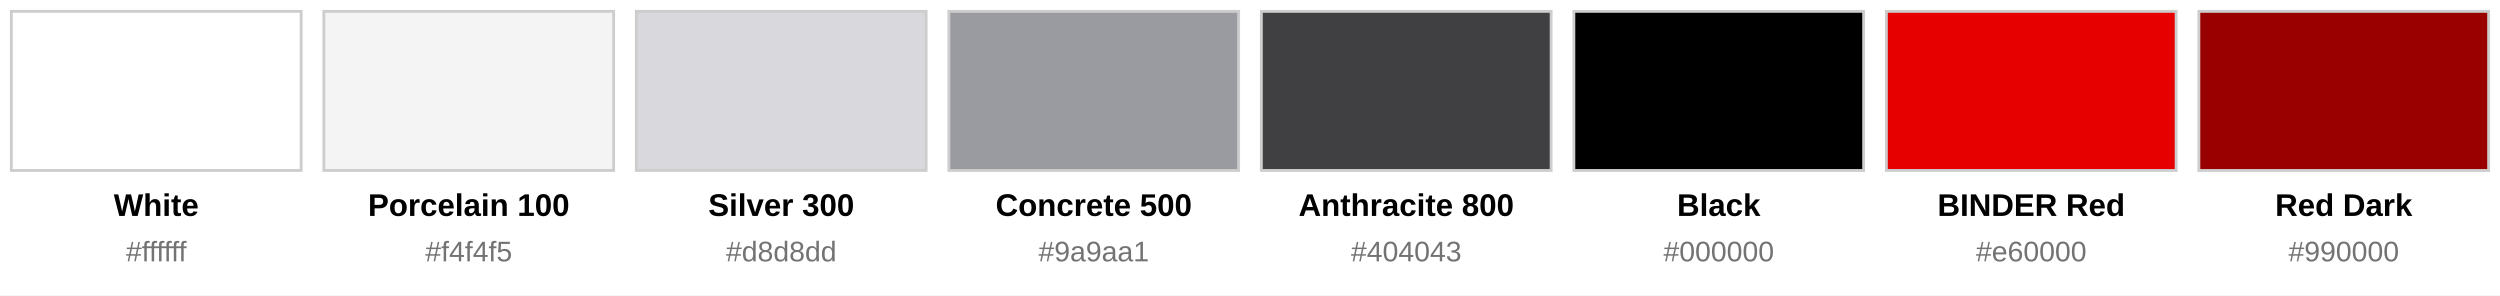
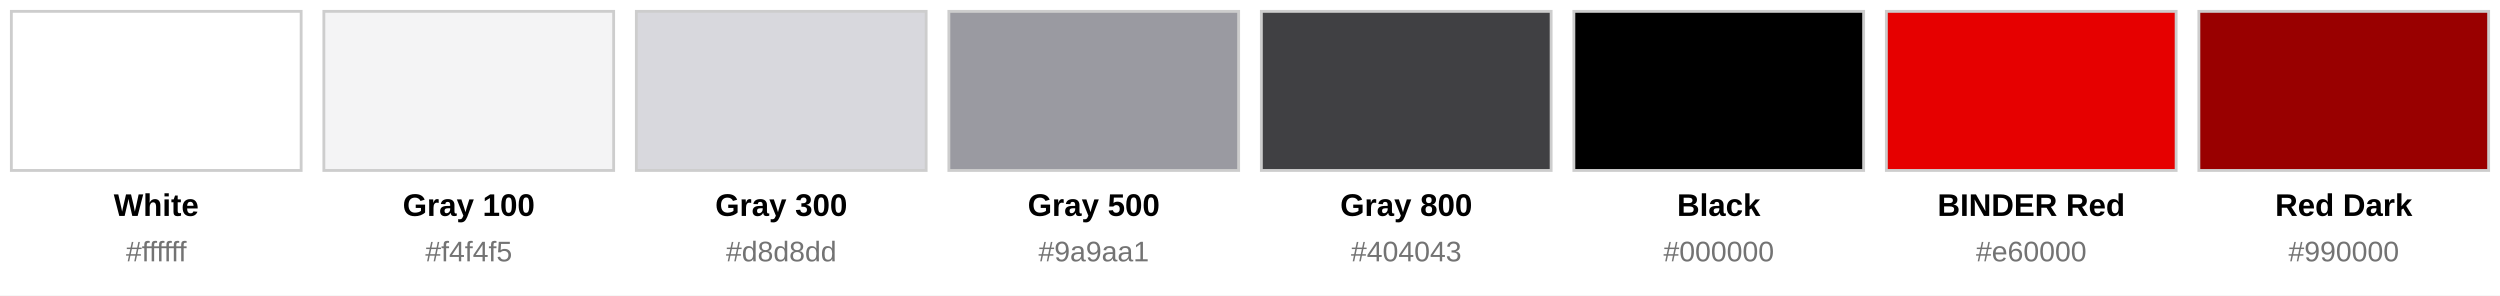
<svg xmlns="http://www.w3.org/2000/svg" width="880" height="104" viewBox="0 0 880 104" role="img">
  <rect width="880" height="104" fill="#ffffff" />
  <rect x="4" y="4" width="102" height="56" fill="#ffffff" stroke="#cdcdcd" stroke-width="1" />
  <text x="55" y="76" text-anchor="middle" font-family="Arial,Helvetica,sans-serif" font-size="11" font-weight="bold" fill="#000000">White</text>
  <text x="55" y="92" text-anchor="middle" font-family="Arial,Helvetica,sans-serif" font-size="10" fill="#737373">#ffffff</text>
  <rect x="114" y="4" width="102" height="56" fill="#f4f4f5" stroke="#cdcdcd" stroke-width="1" />
-   <text x="165" y="76" text-anchor="middle" font-family="Arial,Helvetica,sans-serif" font-size="11" font-weight="bold" fill="#000000">Porcelain 100</text>
+   <text x="165" y="76" text-anchor="middle" font-family="Arial,Helvetica,sans-serif" font-size="11" font-weight="bold" fill="#000000">Gray 100</text>
  <text x="165" y="92" text-anchor="middle" font-family="Arial,Helvetica,sans-serif" font-size="10" fill="#737373">#f4f4f5</text>
  <rect x="224" y="4" width="102" height="56" fill="#d8d8dd" stroke="#cdcdcd" stroke-width="1" />
-   <text x="275" y="76" text-anchor="middle" font-family="Arial,Helvetica,sans-serif" font-size="11" font-weight="bold" fill="#000000">Silver 300</text>
+   <text x="275" y="76" text-anchor="middle" font-family="Arial,Helvetica,sans-serif" font-size="11" font-weight="bold" fill="#000000">Gray 300</text>
  <text x="275" y="92" text-anchor="middle" font-family="Arial,Helvetica,sans-serif" font-size="10" fill="#737373">#d8d8dd</text>
  <rect x="334" y="4" width="102" height="56" fill="#9a9aa1" stroke="#cdcdcd" stroke-width="1" />
-   <text x="385" y="76" text-anchor="middle" font-family="Arial,Helvetica,sans-serif" font-size="11" font-weight="bold" fill="#000000">Concrete 500</text>
+   <text x="385" y="76" text-anchor="middle" font-family="Arial,Helvetica,sans-serif" font-size="11" font-weight="bold" fill="#000000">Gray 500</text>
  <text x="385" y="92" text-anchor="middle" font-family="Arial,Helvetica,sans-serif" font-size="10" fill="#737373">#9a9aa1</text>
  <rect x="444" y="4" width="102" height="56" fill="#404043" stroke="#cdcdcd" stroke-width="1" />
-   <text x="495" y="76" text-anchor="middle" font-family="Arial,Helvetica,sans-serif" font-size="11" font-weight="bold" fill="#000000">Anthracite 800</text>
+   <text x="495" y="76" text-anchor="middle" font-family="Arial,Helvetica,sans-serif" font-size="11" font-weight="bold" fill="#000000">Gray 800</text>
  <text x="495" y="92" text-anchor="middle" font-family="Arial,Helvetica,sans-serif" font-size="10" fill="#737373">#404043</text>
  <rect x="554" y="4" width="102" height="56" fill="#000000" stroke="#cdcdcd" stroke-width="1" />
  <text x="605" y="76" text-anchor="middle" font-family="Arial,Helvetica,sans-serif" font-size="11" font-weight="bold" fill="#000000">Black</text>
  <text x="605" y="92" text-anchor="middle" font-family="Arial,Helvetica,sans-serif" font-size="10" fill="#737373">#000000</text>
  <rect x="664" y="4" width="102" height="56" fill="#e60000" stroke="#cdcdcd" stroke-width="1" />
  <text x="715" y="76" text-anchor="middle" font-family="Arial,Helvetica,sans-serif" font-size="11" font-weight="bold" fill="#000000">BINDER Red</text>
  <text x="715" y="92" text-anchor="middle" font-family="Arial,Helvetica,sans-serif" font-size="10" fill="#737373">#e60000</text>
  <rect x="774" y="4" width="102" height="56" fill="#990000" stroke="#cdcdcd" stroke-width="1" />
  <text x="825" y="76" text-anchor="middle" font-family="Arial,Helvetica,sans-serif" font-size="11" font-weight="bold" fill="#000000">Red Dark</text>
  <text x="825" y="92" text-anchor="middle" font-family="Arial,Helvetica,sans-serif" font-size="10" fill="#737373">#990000</text>
</svg>
